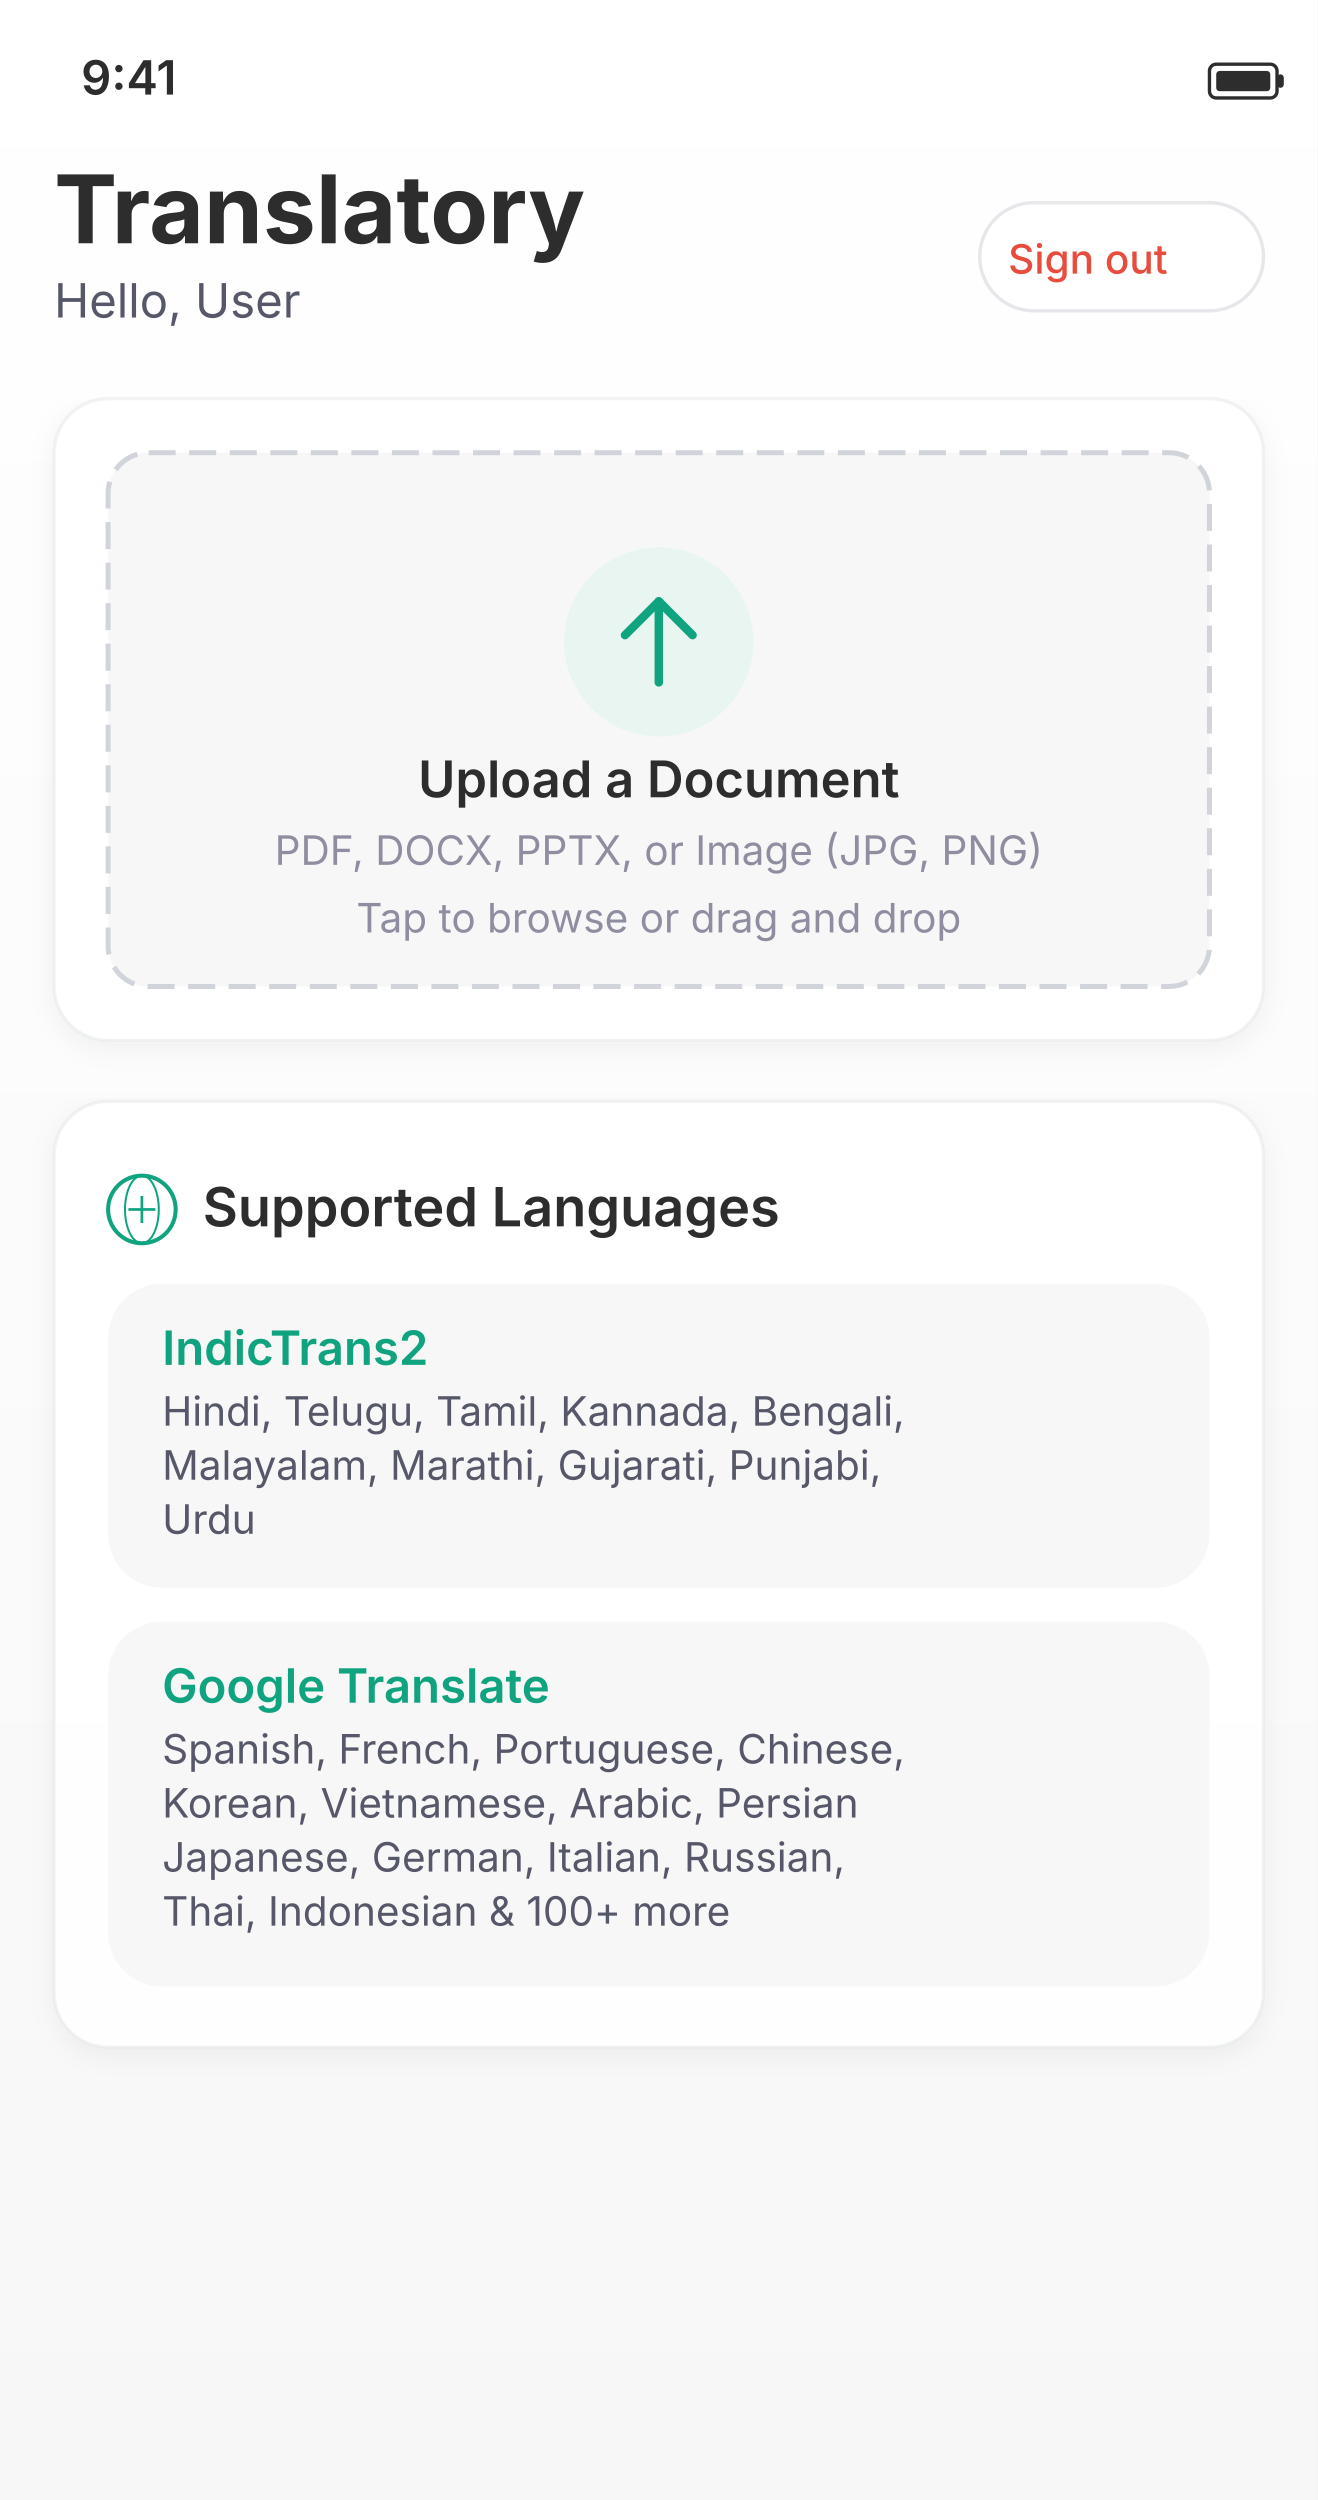
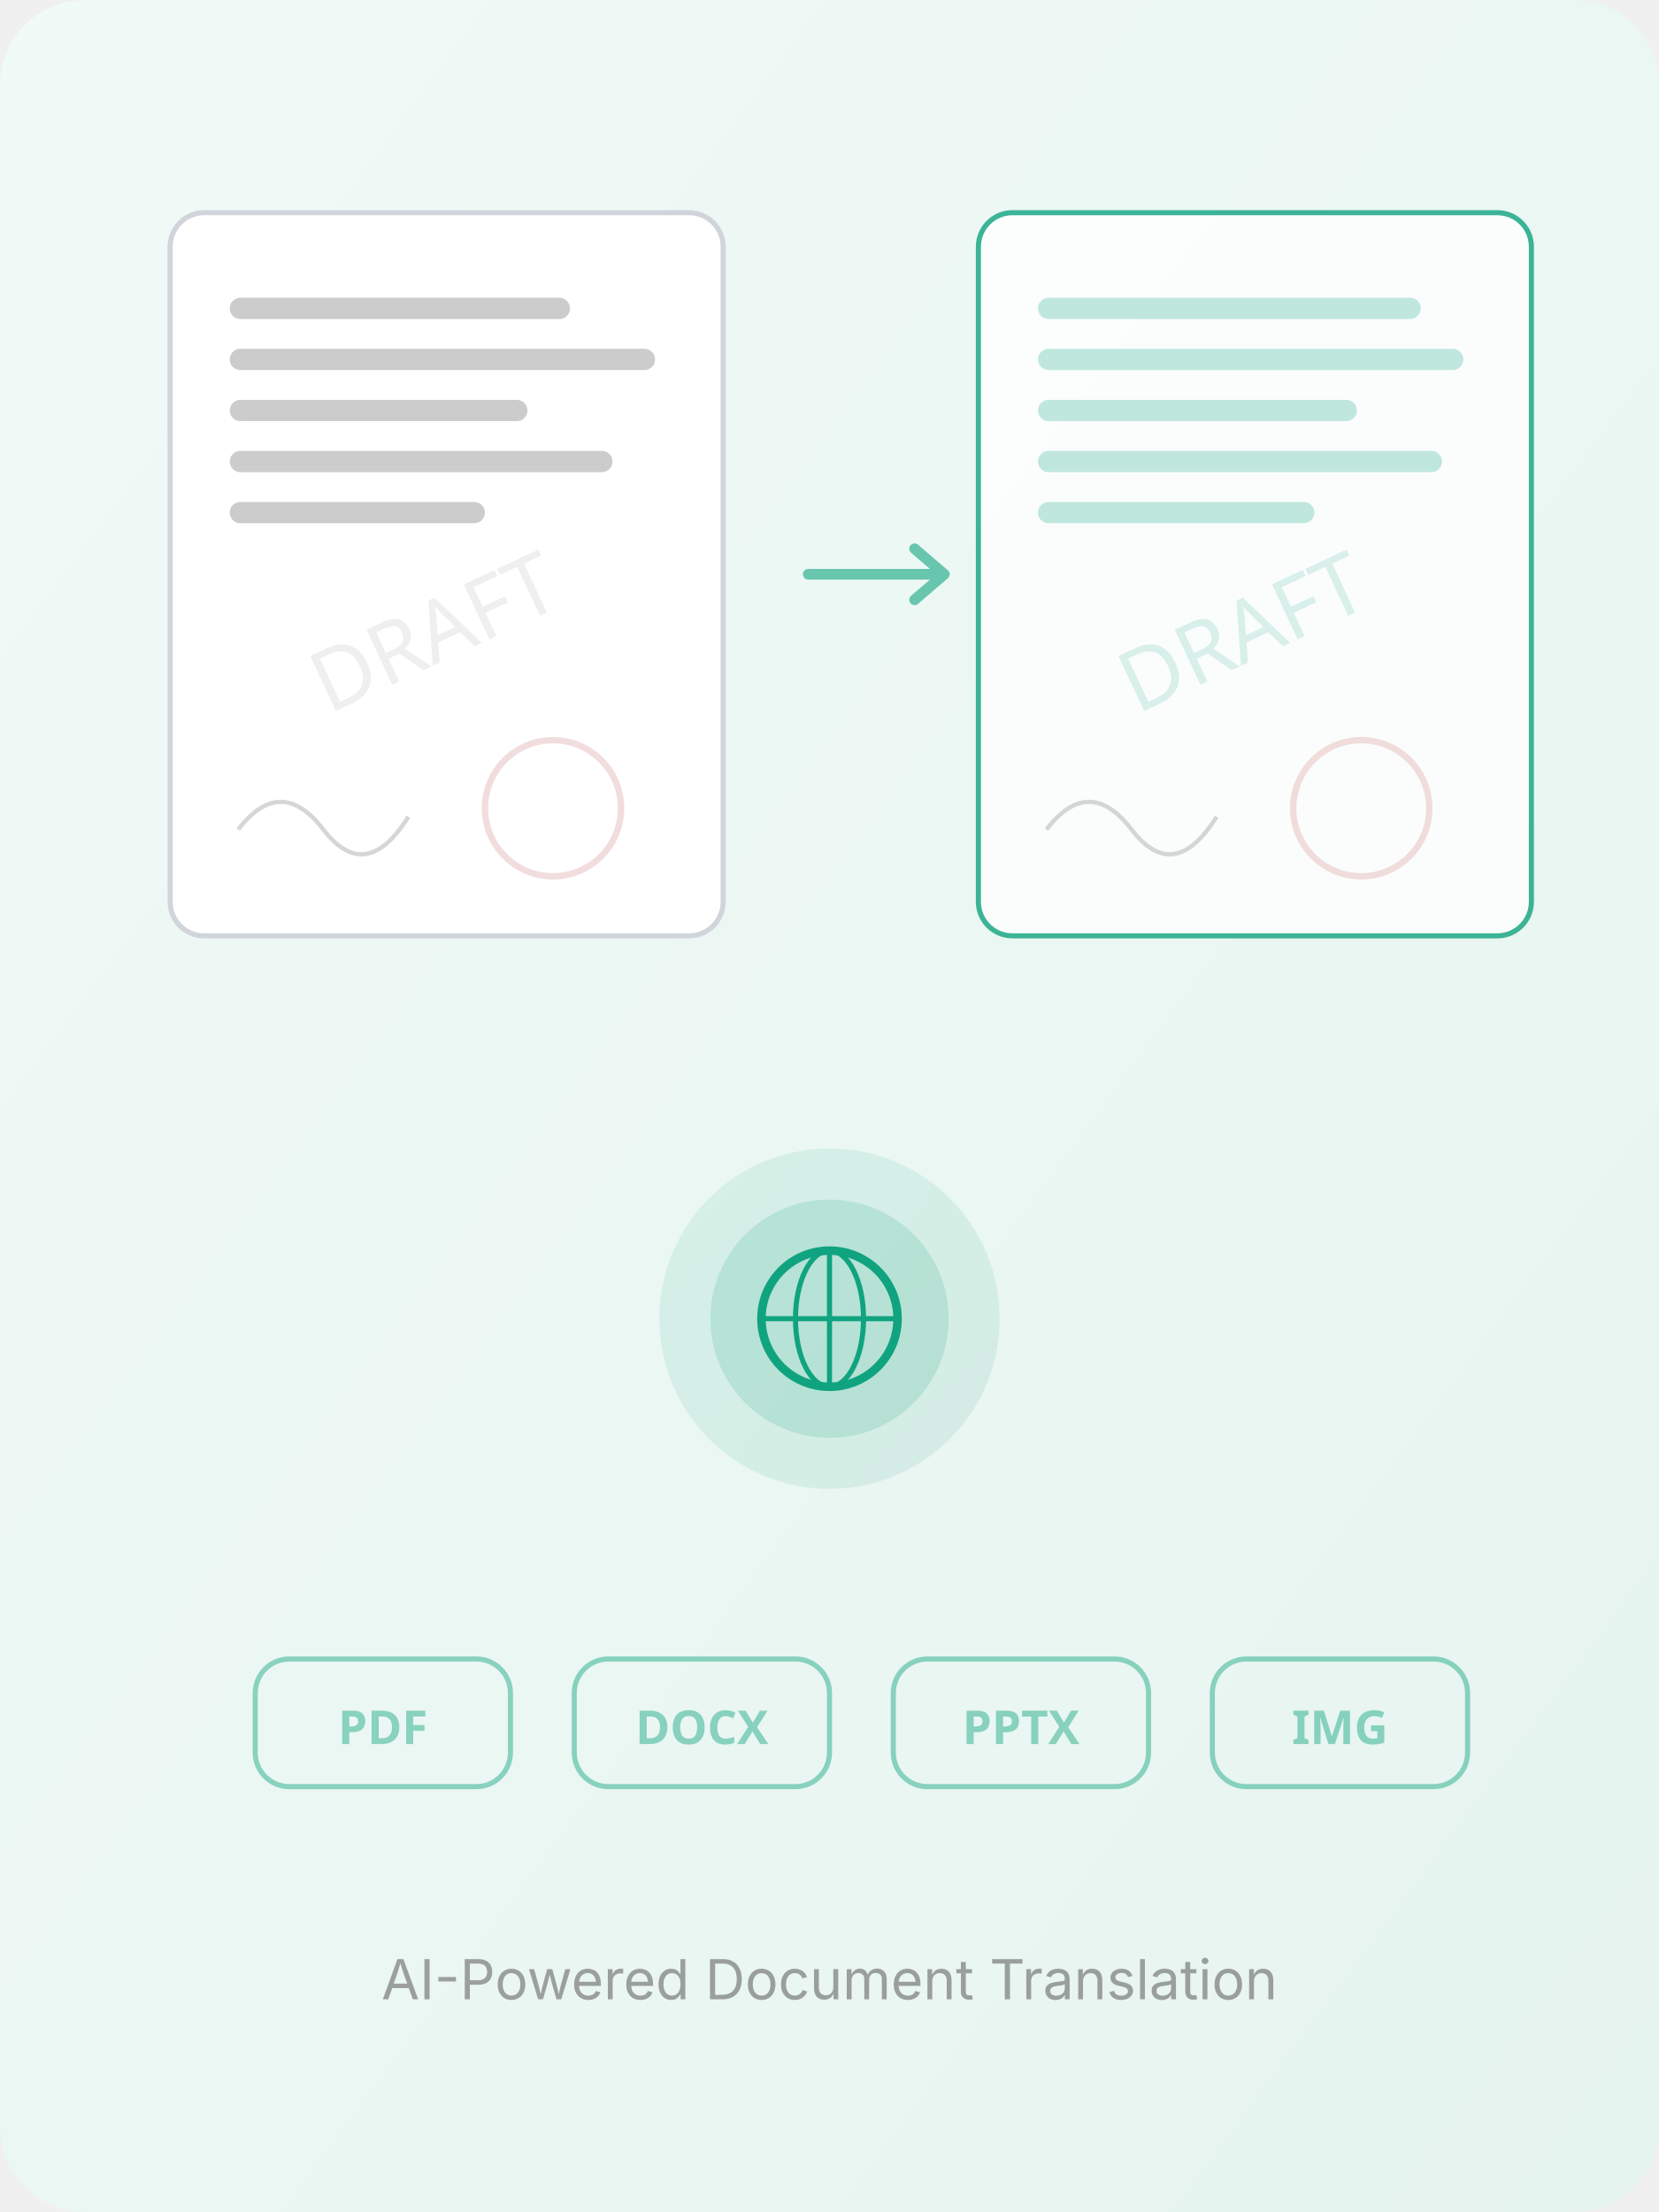
- <svg xmlns="http://www.w3.org/2000/svg" viewBox="0 0 390 740" fill="none">
+ <svg xmlns="http://www.w3.org/2000/svg" viewBox="0 0 390 520" fill="none">
  <defs>
-     <linearGradient id="bg" x1="0" y1="0" x2="0" y2="1">
-       <stop offset="0%" stop-color="#FFFFFF" />
-       <stop offset="100%" stop-color="#F7F7F8" />
+     <linearGradient id="bg2" x1="0" y1="0" x2="1" y2="1">
+       <stop offset="0%" stop-color="#f0faf7" />
+       <stop offset="100%" stop-color="#e6f4ef" />
    </linearGradient>
-     <linearGradient id="btnGrad" x1="0" y1="0" x2="1" y2="1">
+     <linearGradient id="accent2" x1="0" y1="0" x2="1" y2="1">
      <stop offset="0%" stop-color="#10A37F" />
      <stop offset="100%" stop-color="#0D8F6B" />
    </linearGradient>
-     <filter id="cardShadow" x="-2%" y="-1%" width="104%" height="106%">
-       <feDropShadow dx="0" dy="2" stdDeviation="4" flood-color="#000" flood-opacity="0.06" />
-     </filter>
  </defs>
-   <rect width="390" height="740" fill="url(#bg)" />
-   <text x="24" y="28" font-family="system-ui, -apple-system, sans-serif" font-size="14" font-weight="600" fill="#2D2D2D">9:41</text>
-   <rect x="358" y="19" width="20" height="10" rx="2" fill="none" stroke="#2D2D2D" stroke-width="1" />
-   <rect x="378" y="22" width="2" height="4" rx="1" fill="#2D2D2D" />
-   <rect x="360" y="21" width="16" height="6" rx="1" fill="#2D2D2D" />
-   <text x="16" y="72" font-family="system-ui, -apple-system, sans-serif" font-size="28" font-weight="700" fill="#2D2D2D">Translatory</text>
-   <text x="16" y="94" font-family="system-ui, -apple-system, sans-serif" font-size="14" fill="#565869">Hello, User</text>
-   <rect x="290" y="60" width="84" height="32" rx="16" fill="#fff" stroke="#E5E7EB" stroke-width="1" />
-   <text x="322" y="81" font-family="system-ui, -apple-system, sans-serif" font-size="12" font-weight="500" fill="#E74C3C" text-anchor="middle">Sign out</text>
-   <rect x="16" y="118" width="358" height="190" rx="16" fill="rgba(255,255,255,0.9)" stroke="rgba(209,213,219,0.3)" stroke-width="1" filter="url(#cardShadow)" />
-   <rect x="32" y="134" width="326" height="158" rx="12" fill="#F7F7F8" stroke="#D1D5DB" stroke-width="1.5" stroke-dasharray="8 4" />
-   <circle cx="195" cy="190" r="28" fill="#E8F5F0" />
-   <line x1="195" y1="178" x2="195" y2="202" stroke="#10A37F" stroke-width="2.5" stroke-linecap="round" />
-   <polyline points="185,188 195,178 205,188" fill="none" stroke="#10A37F" stroke-width="2.5" stroke-linecap="round" stroke-linejoin="round" />
-   <text x="195" y="236" font-family="system-ui, -apple-system, sans-serif" font-size="15" font-weight="600" fill="#2D2D2D" text-anchor="middle">Upload a Document</text>
-   <text x="195" y="256" font-family="system-ui, -apple-system, sans-serif" font-size="12" fill="#8E8EA0" text-anchor="middle">PDF, DOCX, PPTX, or Image (JPG, PNG)</text>
-   <text x="195" y="276" font-family="system-ui, -apple-system, sans-serif" font-size="12" fill="#8E8EA0" text-anchor="middle">Tap to browse or drag and drop</text>
-   <rect x="16" y="326" width="358" height="280" rx="16" fill="rgba(255,255,255,0.9)" stroke="rgba(209,213,219,0.3)" stroke-width="1" filter="url(#cardShadow)" />
-   <circle cx="42" cy="358" r="10" fill="none" stroke="#10A37F" stroke-width="1.2" />
-   <line x1="38" y1="358" x2="46" y2="358" stroke="#10A37F" stroke-width="0.8" />
-   <line x1="42" y1="354" x2="42" y2="362" stroke="#10A37F" stroke-width="0.8" />
-   <ellipse cx="42" cy="358" rx="5" ry="10" fill="none" stroke="#10A37F" stroke-width="0.6" />
-   <text x="60" y="363" font-family="system-ui, -apple-system, sans-serif" font-size="16" font-weight="600" fill="#2D2D2D">Supported Languages</text>
-   <rect x="32" y="380" width="326" height="90" rx="16" fill="#F7F7F8" />
-   <text x="48" y="404" font-family="system-ui, -apple-system, sans-serif" font-size="14" font-weight="600" fill="#10A37F">IndicTrans2</text>
-   <text x="48" y="422" font-family="system-ui, -apple-system, sans-serif" font-size="12" fill="#565869">Hindi, Telugu, Tamil, Kannada, Bengali,</text>
-   <text x="48" y="438" font-family="system-ui, -apple-system, sans-serif" font-size="12" fill="#565869">Malayalam, Marathi, Gujarati, Punjabi,</text>
-   <text x="48" y="454" font-family="system-ui, -apple-system, sans-serif" font-size="12" fill="#565869">Urdu</text>
-   <rect x="32" y="480" width="326" height="108" rx="16" fill="#F7F7F8" />
-   <text x="48" y="504" font-family="system-ui, -apple-system, sans-serif" font-size="14" font-weight="600" fill="#10A37F">Google Translate</text>
-   <text x="48" y="522" font-family="system-ui, -apple-system, sans-serif" font-size="12" fill="#565869">Spanish, French, Portuguese, Chinese,</text>
-   <text x="48" y="538" font-family="system-ui, -apple-system, sans-serif" font-size="12" fill="#565869">Korean, Vietnamese, Arabic, Persian</text>
-   <text x="48" y="554" font-family="system-ui, -apple-system, sans-serif" font-size="12" fill="#565869">Japanese, German, Italian, Russian,</text>
-   <text x="48" y="570" font-family="system-ui, -apple-system, sans-serif" font-size="12" fill="#565869">Thai, Indonesian &amp; 100+ more</text>
+   <rect width="390" height="520" rx="20" fill="url(#bg2)" />
+   <rect x="40" y="50" width="130" height="170" rx="8" fill="white" stroke="#D1D5DB" stroke-width="1.2" />
+   <rect x="54" y="70" width="80" height="5" rx="2.5" fill="#ccc" />
+   <rect x="54" y="82" width="100" height="5" rx="2.5" fill="#ccc" />
+   <rect x="54" y="94" width="70" height="5" rx="2.5" fill="#ccc" />
+   <rect x="54" y="106" width="90" height="5" rx="2.5" fill="#ccc" />
+   <rect x="54" y="118" width="60" height="5" rx="2.5" fill="#ccc" />
+   <text x="105" y="155" font-family="system-ui, sans-serif" font-size="20" fill="#e0e0e0" text-anchor="middle" transform="rotate(-25 105 155)" opacity="0.5">DRAFT</text>
+   <circle cx="130" cy="190" r="16" fill="none" stroke="#daa" stroke-width="1.5" opacity="0.4" />
+   <path d="M56 195 Q66 182 76 195 Q86 208 96 192" fill="none" stroke="#999" stroke-width="1" opacity="0.4" />
+   <g opacity="0.6">
+     <line x1="190" y1="135" x2="220" y2="135" stroke="#10A37F" stroke-width="2.5" stroke-linecap="round" />
+     <polyline points="215,129 222,135 215,141" fill="none" stroke="#10A37F" stroke-width="2.5" stroke-linecap="round" stroke-linejoin="round" />
+   </g>
+   <rect x="230" y="50" width="130" height="170" rx="8" fill="white" stroke="#10A37F" stroke-width="1.2" opacity="0.8" />
+   <rect x="244" y="70" width="90" height="5" rx="2.5" fill="#10A37F" opacity="0.25" />
+   <rect x="244" y="82" width="100" height="5" rx="2.5" fill="#10A37F" opacity="0.25" />
+   <rect x="244" y="94" width="75" height="5" rx="2.5" fill="#10A37F" opacity="0.25" />
+   <rect x="244" y="106" width="95" height="5" rx="2.5" fill="#10A37F" opacity="0.25" />
+   <rect x="244" y="118" width="65" height="5" rx="2.5" fill="#10A37F" opacity="0.25" />
+   <text x="295" y="155" font-family="system-ui, sans-serif" font-size="20" fill="#10A37F" text-anchor="middle" transform="rotate(-25 295 155)" opacity="0.15">DRAFT</text>
+   <circle cx="320" cy="190" r="16" fill="none" stroke="#daa" stroke-width="1.5" opacity="0.4" />
+   <path d="M246 195 Q256 182 266 195 Q276 208 286 192" fill="none" stroke="#999" stroke-width="1" opacity="0.4" />
+   <circle cx="195" cy="310" r="40" fill="url(#accent2)" opacity="0.1" />
+   <circle cx="195" cy="310" r="28" fill="url(#accent2)" opacity="0.15" />
+   <circle cx="195" cy="310" r="16" fill="none" stroke="#10A37F" stroke-width="2" />
+   <line x1="179" y1="310" x2="211" y2="310" stroke="#10A37F" stroke-width="1.2" />
+   <line x1="195" y1="294" x2="195" y2="326" stroke="#10A37F" stroke-width="1.2" />
+   <ellipse cx="195" cy="310" rx="8" ry="16" fill="none" stroke="#10A37F" stroke-width="1.2" />
+   <g opacity="0.45">
+     <rect x="60" y="390" width="60" height="30" rx="8" fill="none" stroke="#10A37F" stroke-width="1.2" />
+     <text x="90" y="410" font-family="system-ui, sans-serif" font-size="11" fill="#10A37F" text-anchor="middle" font-weight="600">PDF</text>
+     <rect x="135" y="390" width="60" height="30" rx="8" fill="none" stroke="#10A37F" stroke-width="1.2" />
+     <text x="165" y="410" font-family="system-ui, sans-serif" font-size="11" fill="#10A37F" text-anchor="middle" font-weight="600">DOCX</text>
+     <rect x="210" y="390" width="60" height="30" rx="8" fill="none" stroke="#10A37F" stroke-width="1.2" />
+     <text x="240" y="410" font-family="system-ui, sans-serif" font-size="11" fill="#10A37F" text-anchor="middle" font-weight="600">PPTX</text>
+     <rect x="285" y="390" width="60" height="30" rx="8" fill="none" stroke="#10A37F" stroke-width="1.2" />
+     <text x="315" y="410" font-family="system-ui, sans-serif" font-size="11" fill="#10A37F" text-anchor="middle" font-weight="600">IMG</text>
+   </g>
+   <text x="195" y="470" font-family="system-ui, -apple-system, sans-serif" font-size="13" fill="#666" text-anchor="middle" opacity="0.6">AI-Powered Document Translation</text>
</svg>
